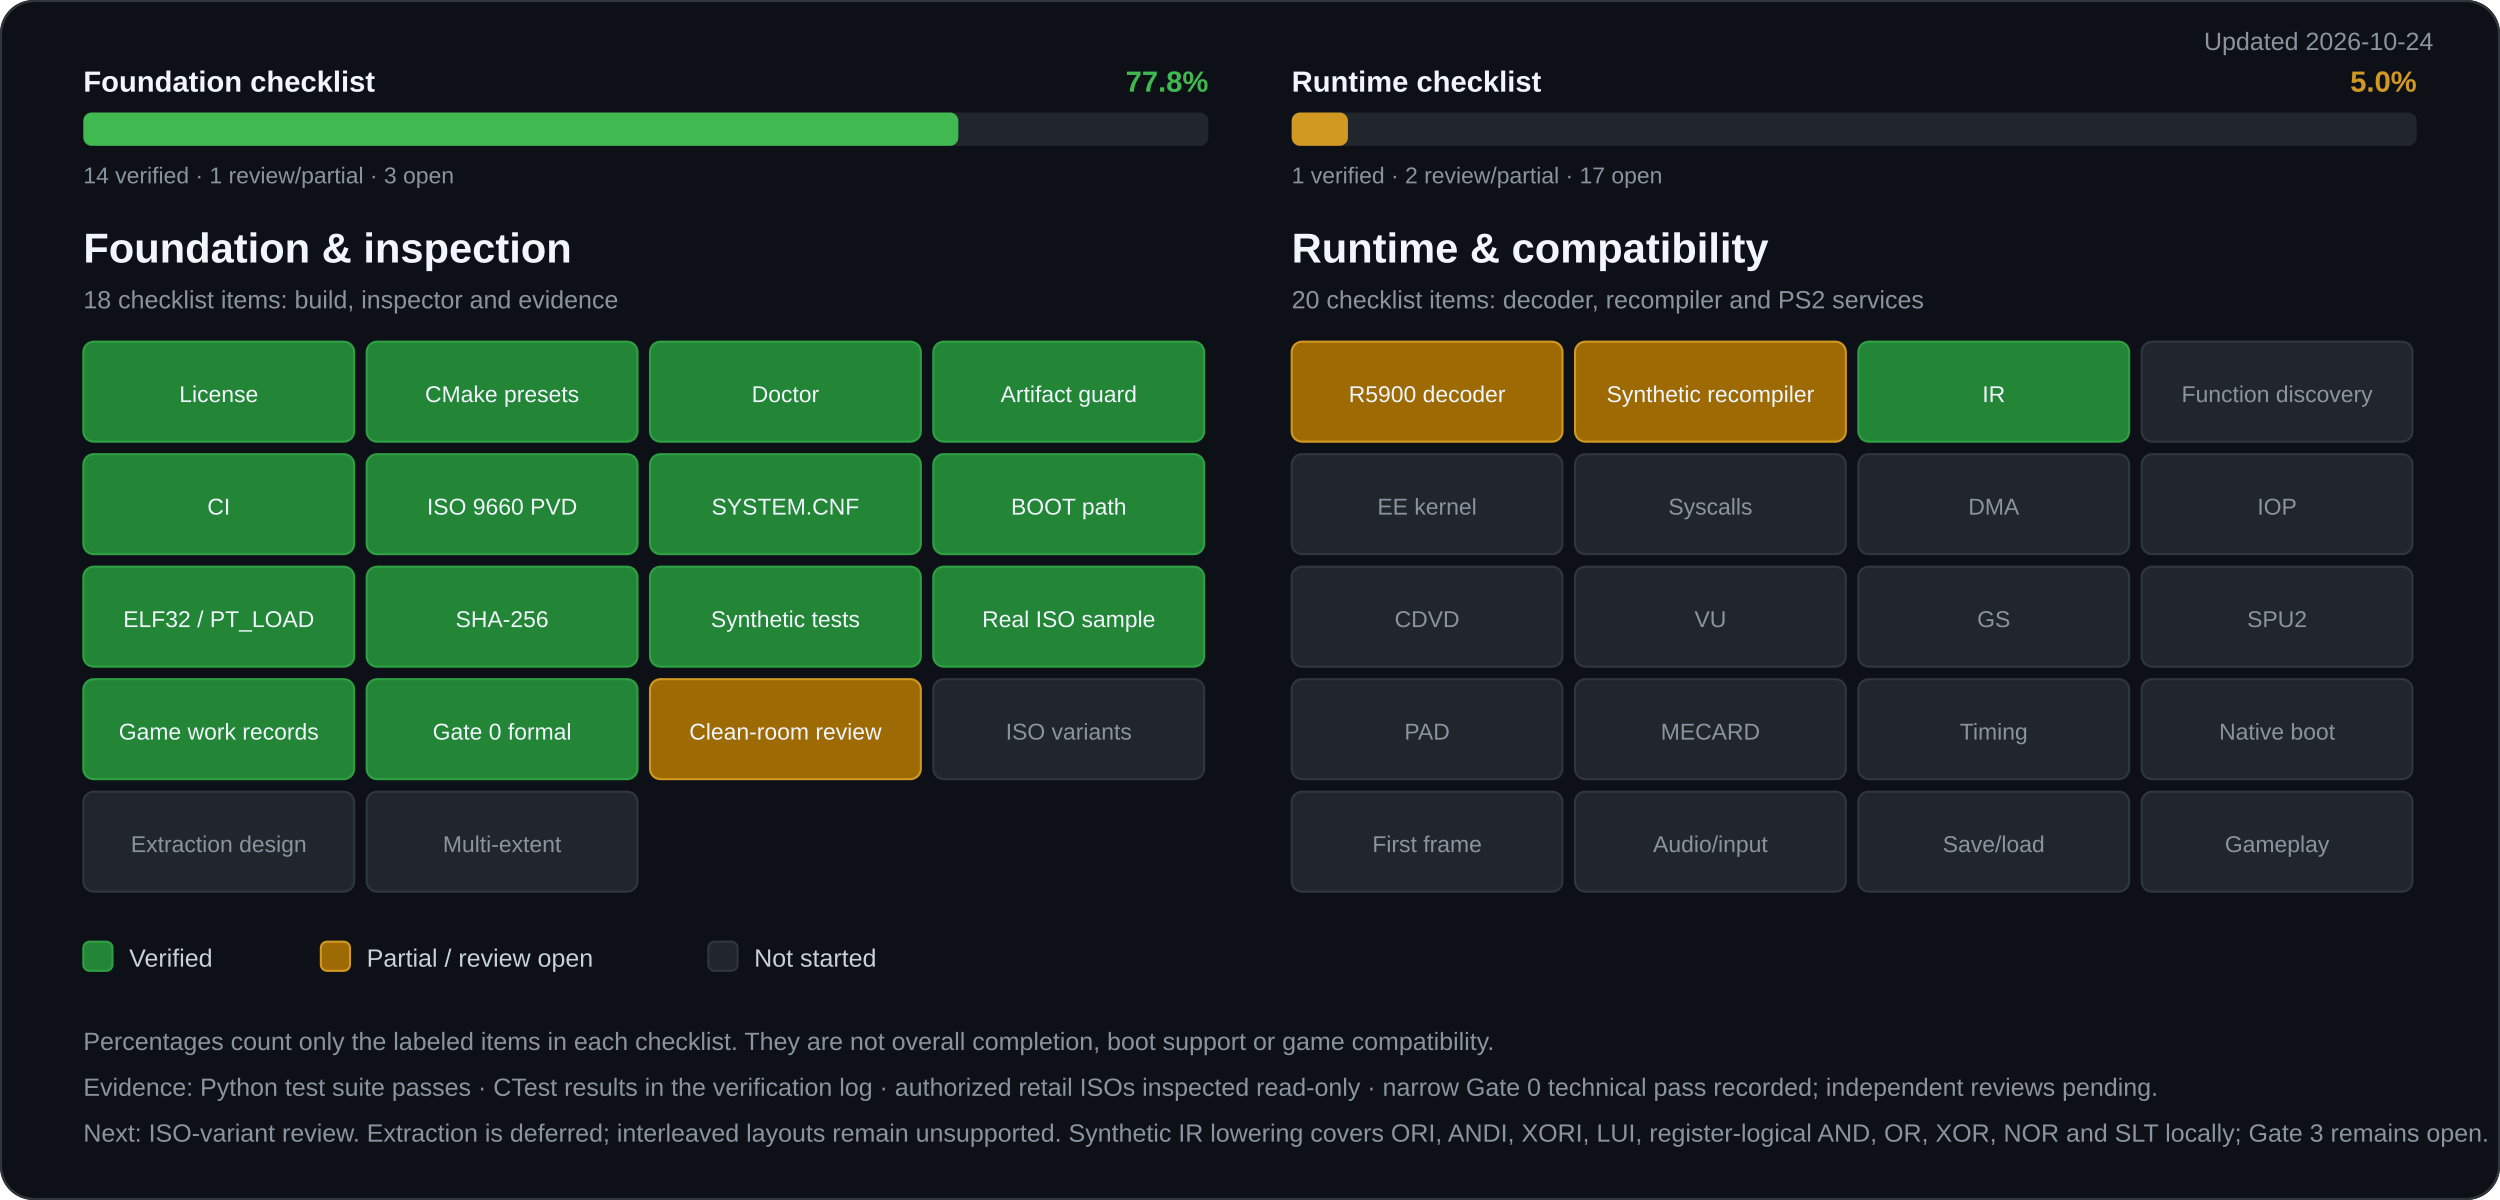
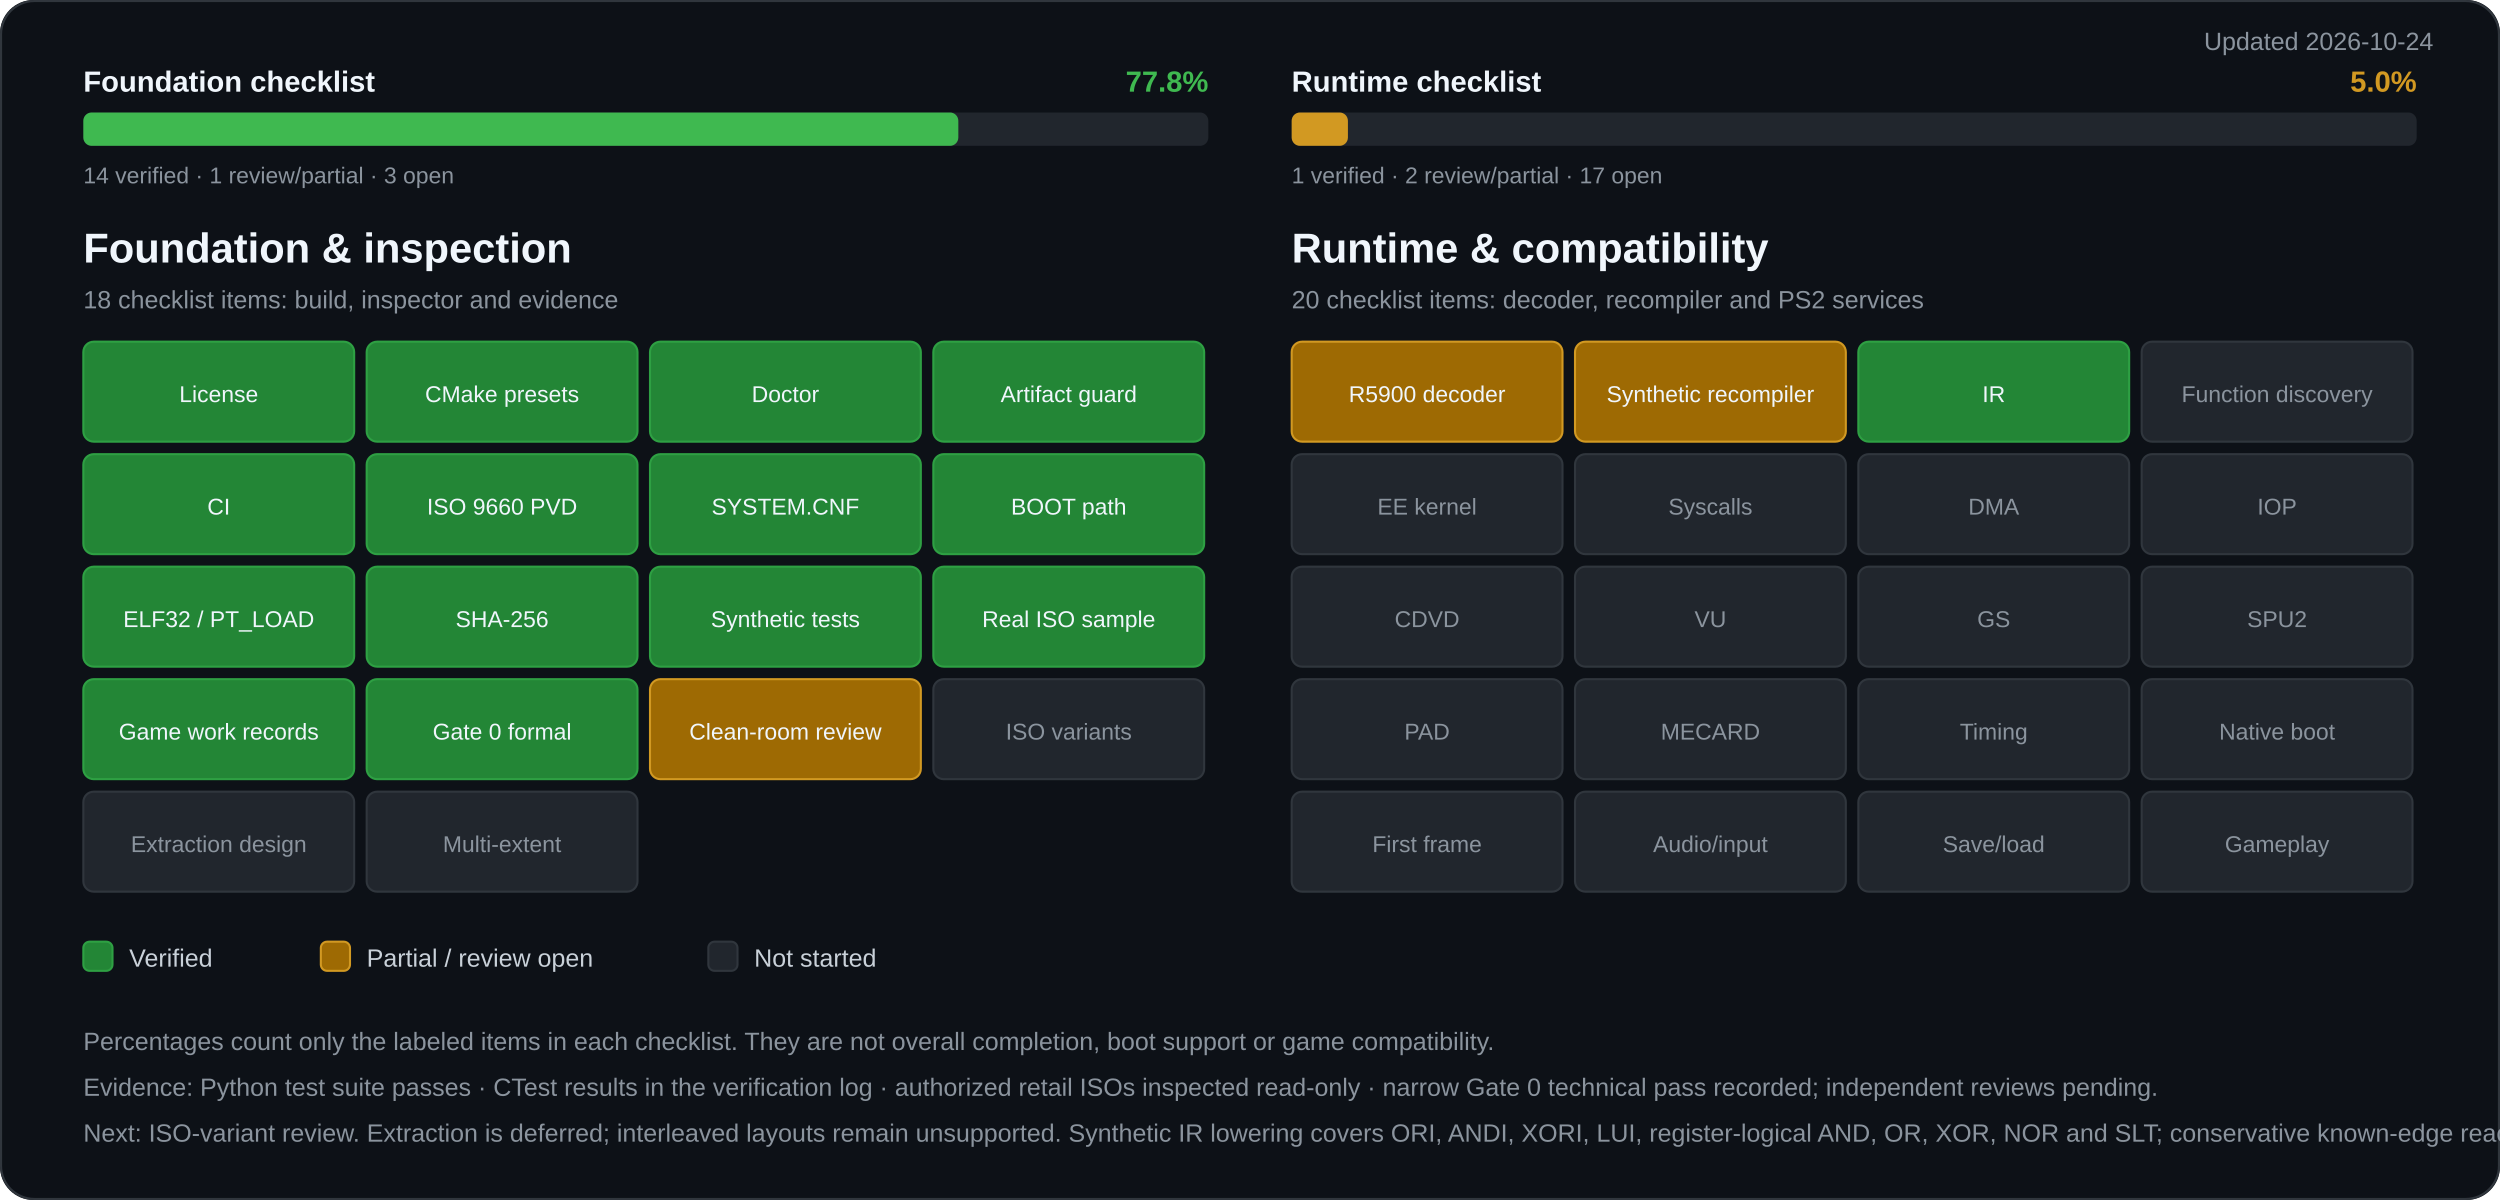
<svg xmlns="http://www.w3.org/2000/svg" width="1200" height="576" viewBox="0 0 1200 576" role="img" aria-labelledby="rptp-progress-title rptp-progress-desc">
  <rect width="1200" height="576" rx="16" fill="#0d1117" />
  <rect x="0.5" y="0.5" width="1199" height="575" rx="16" fill="none" stroke="#30363d" />
  <g font-family="Segoe UI, Arial, sans-serif">
    <text x="1168" y="24" text-anchor="end" font-size="12" fill="#8b949e">Updated 2026-10-24</text>
    <text x="40" y="44" font-size="14" font-weight="600" fill="#f0f6fc">Foundation checklist</text>
    <text x="580" y="44" text-anchor="end" font-size="14" font-weight="700" fill="#3fb950">77.8%</text>
    <rect x="40" y="54" width="540" height="16" rx="4" fill="#21262d" />
    <rect x="40" y="54" width="420.0" height="16" rx="4" fill="#3fb950" />
    <text x="40" y="88" font-size="11" fill="#8b949e">14 verified · 1 review/partial · 3 open</text>
    <text x="620" y="44" font-size="14" font-weight="600" fill="#f0f6fc">Runtime checklist</text>
    <text x="1160" y="44" text-anchor="end" font-size="14" font-weight="700" fill="#d29922">5.0%</text>
    <rect x="620" y="54" width="540" height="16" rx="4" fill="#21262d" />
    <rect x="620" y="54" width="27.0" height="16" rx="4" fill="#d29922" />
    <text x="620" y="88" font-size="11" fill="#8b949e">1 verified · 2 review/partial · 17 open</text>
    <text x="40" y="126" font-size="20" font-weight="700" fill="#f0f6fc">Foundation &amp; inspection</text>
    <text x="40" y="148" font-size="12" fill="#8b949e">18 checklist items: build, inspector and evidence</text>
    <text x="620" y="126" font-size="20" font-weight="700" fill="#f0f6fc">Runtime &amp; compatibility</text>
    <text x="620" y="148" font-size="12" fill="#8b949e">20 checklist items: decoder, recompiler and PS2 services</text>
    <rect x="40" y="164" width="130" height="48" rx="5" fill="#238636" stroke="#2ea043" />
    <text x="105" y="193" text-anchor="middle" font-size="11" fill="#f0f6fc">License</text>
    <rect x="176" y="164" width="130" height="48" rx="5" fill="#238636" stroke="#2ea043" />
    <text x="241" y="193" text-anchor="middle" font-size="11" fill="#f0f6fc">CMake presets</text>
    <rect x="312" y="164" width="130" height="48" rx="5" fill="#238636" stroke="#2ea043" />
    <text x="377" y="193" text-anchor="middle" font-size="11" fill="#f0f6fc">Doctor</text>
    <rect x="448" y="164" width="130" height="48" rx="5" fill="#238636" stroke="#2ea043" />
    <text x="513" y="193" text-anchor="middle" font-size="11" fill="#f0f6fc">Artifact guard</text>
    <rect x="40" y="218" width="130" height="48" rx="5" fill="#238636" stroke="#2ea043" />
    <text x="105" y="247" text-anchor="middle" font-size="11" fill="#f0f6fc">CI</text>
    <rect x="176" y="218" width="130" height="48" rx="5" fill="#238636" stroke="#2ea043" />
    <text x="241" y="247" text-anchor="middle" font-size="11" fill="#f0f6fc">ISO 9660 PVD</text>
    <rect x="312" y="218" width="130" height="48" rx="5" fill="#238636" stroke="#2ea043" />
    <text x="377" y="247" text-anchor="middle" font-size="11" fill="#f0f6fc">SYSTEM.CNF</text>
    <rect x="448" y="218" width="130" height="48" rx="5" fill="#238636" stroke="#2ea043" />
    <text x="513" y="247" text-anchor="middle" font-size="11" fill="#f0f6fc">BOOT path</text>
    <rect x="40" y="272" width="130" height="48" rx="5" fill="#238636" stroke="#2ea043" />
    <text x="105" y="301" text-anchor="middle" font-size="11" fill="#f0f6fc">ELF32 / PT_LOAD</text>
    <rect x="176" y="272" width="130" height="48" rx="5" fill="#238636" stroke="#2ea043" />
    <text x="241" y="301" text-anchor="middle" font-size="11" fill="#f0f6fc">SHA-256</text>
    <rect x="312" y="272" width="130" height="48" rx="5" fill="#238636" stroke="#2ea043" />
    <text x="377" y="301" text-anchor="middle" font-size="11" fill="#f0f6fc">Synthetic tests</text>
    <rect x="448" y="272" width="130" height="48" rx="5" fill="#238636" stroke="#2ea043" />
    <text x="513" y="301" text-anchor="middle" font-size="11" fill="#f0f6fc">Real ISO sample</text>
    <rect x="40" y="326" width="130" height="48" rx="5" fill="#238636" stroke="#2ea043" />
    <text x="105" y="355" text-anchor="middle" font-size="11" fill="#f0f6fc">Game work records</text>
    <rect x="176" y="326" width="130" height="48" rx="5" fill="#238636" stroke="#2ea043" />
    <text x="241" y="355" text-anchor="middle" font-size="11" fill="#f0f6fc">Gate 0 formal</text>
    <rect x="312" y="326" width="130" height="48" rx="5" fill="#9e6a03" stroke="#d29922" />
    <text x="377" y="355" text-anchor="middle" font-size="11" fill="#f0f6fc">Clean-room review</text>
    <rect x="448" y="326" width="130" height="48" rx="5" fill="#21262d" stroke="#30363d" />
    <text x="513" y="355" text-anchor="middle" font-size="11" fill="#8b949e">ISO variants</text>
    <rect x="40" y="380" width="130" height="48" rx="5" fill="#21262d" stroke="#30363d" />
    <text x="105" y="409" text-anchor="middle" font-size="11" fill="#8b949e">Extraction design</text>
    <rect x="176" y="380" width="130" height="48" rx="5" fill="#21262d" stroke="#30363d" />
    <text x="241" y="409" text-anchor="middle" font-size="11" fill="#8b949e">Multi-extent</text>
    <rect x="620" y="164" width="130" height="48" rx="5" fill="#9e6a03" stroke="#d29922" />
    <text x="685" y="193" text-anchor="middle" font-size="11" fill="#f0f6fc">R5900 decoder</text>
    <rect x="756" y="164" width="130" height="48" rx="5" fill="#9e6a03" stroke="#d29922" />
    <text x="821" y="193" text-anchor="middle" font-size="11" fill="#f0f6fc">Synthetic recompiler</text>
    <rect x="892" y="164" width="130" height="48" rx="5" fill="#238636" stroke="#2ea043" />
    <text x="957" y="193" text-anchor="middle" font-size="11" fill="#f0f6fc">IR</text>
    <rect x="1028" y="164" width="130" height="48" rx="5" fill="#21262d" stroke="#30363d" />
    <text x="1093" y="193" text-anchor="middle" font-size="11" fill="#8b949e">Function discovery</text>
    <rect x="620" y="218" width="130" height="48" rx="5" fill="#21262d" stroke="#30363d" />
    <text x="685" y="247" text-anchor="middle" font-size="11" fill="#8b949e">EE kernel</text>
    <rect x="756" y="218" width="130" height="48" rx="5" fill="#21262d" stroke="#30363d" />
    <text x="821" y="247" text-anchor="middle" font-size="11" fill="#8b949e">Syscalls</text>
    <rect x="892" y="218" width="130" height="48" rx="5" fill="#21262d" stroke="#30363d" />
    <text x="957" y="247" text-anchor="middle" font-size="11" fill="#8b949e">DMA</text>
    <rect x="1028" y="218" width="130" height="48" rx="5" fill="#21262d" stroke="#30363d" />
    <text x="1093" y="247" text-anchor="middle" font-size="11" fill="#8b949e">IOP</text>
    <rect x="620" y="272" width="130" height="48" rx="5" fill="#21262d" stroke="#30363d" />
    <text x="685" y="301" text-anchor="middle" font-size="11" fill="#8b949e">CDVD</text>
    <rect x="756" y="272" width="130" height="48" rx="5" fill="#21262d" stroke="#30363d" />
    <text x="821" y="301" text-anchor="middle" font-size="11" fill="#8b949e">VU</text>
    <rect x="892" y="272" width="130" height="48" rx="5" fill="#21262d" stroke="#30363d" />
    <text x="957" y="301" text-anchor="middle" font-size="11" fill="#8b949e">GS</text>
    <rect x="1028" y="272" width="130" height="48" rx="5" fill="#21262d" stroke="#30363d" />
    <text x="1093" y="301" text-anchor="middle" font-size="11" fill="#8b949e">SPU2</text>
    <rect x="620" y="326" width="130" height="48" rx="5" fill="#21262d" stroke="#30363d" />
    <text x="685" y="355" text-anchor="middle" font-size="11" fill="#8b949e">PAD</text>
    <rect x="756" y="326" width="130" height="48" rx="5" fill="#21262d" stroke="#30363d" />
    <text x="821" y="355" text-anchor="middle" font-size="11" fill="#8b949e">MECARD</text>
    <rect x="892" y="326" width="130" height="48" rx="5" fill="#21262d" stroke="#30363d" />
    <text x="957" y="355" text-anchor="middle" font-size="11" fill="#8b949e">Timing</text>
    <rect x="1028" y="326" width="130" height="48" rx="5" fill="#21262d" stroke="#30363d" />
    <text x="1093" y="355" text-anchor="middle" font-size="11" fill="#8b949e">Native boot</text>
    <rect x="620" y="380" width="130" height="48" rx="5" fill="#21262d" stroke="#30363d" />
    <text x="685" y="409" text-anchor="middle" font-size="11" fill="#8b949e">First frame</text>
    <rect x="756" y="380" width="130" height="48" rx="5" fill="#21262d" stroke="#30363d" />
    <text x="821" y="409" text-anchor="middle" font-size="11" fill="#8b949e">Audio/input</text>
    <rect x="892" y="380" width="130" height="48" rx="5" fill="#21262d" stroke="#30363d" />
    <text x="957" y="409" text-anchor="middle" font-size="11" fill="#8b949e">Save/load</text>
    <rect x="1028" y="380" width="130" height="48" rx="5" fill="#21262d" stroke="#30363d" />
    <text x="1093" y="409" text-anchor="middle" font-size="11" fill="#8b949e">Gameplay</text>
    <rect x="40" y="452" width="14" height="14" rx="3" fill="#238636" stroke="#2ea043" />
    <text x="62" y="464" font-size="12" fill="#c9d1d9">Verified</text>
    <rect x="154" y="452" width="14" height="14" rx="3" fill="#9e6a03" stroke="#d29922" />
    <text x="176" y="464" font-size="12" fill="#c9d1d9">Partial / review open</text>
    <rect x="340" y="452" width="14" height="14" rx="3" fill="#21262d" stroke="#30363d" />
    <text x="362" y="464" font-size="12" fill="#c9d1d9">Not started</text>
    <text x="40" y="504" font-size="12" fill="#8b949e">Percentages count only the labeled items in each checklist. They are not overall completion, boot support or game compatibility.</text>
    <text x="40" y="526" font-size="12" fill="#8b949e">Evidence: Python test suite passes · CTest results in the verification log · authorized retail ISOs inspected read-only · narrow Gate 0 technical pass recorded; independent reviews pending.</text>
-     <text x="40" y="548" font-size="12" fill="#8b949e">Next: ISO-variant review. Extraction is deferred; interleaved layouts remain unsupported. Synthetic IR lowering covers ORI, ANDI, XORI, LUI, register-logical AND, OR, XOR, NOR and SLT locally; Gate 3 remains open.</text>
+     <text x="40" y="548" font-size="12" fill="#8b949e">Next: ISO-variant review. Extraction is deferred; interleaved layouts remain unsupported. Synthetic IR lowering covers ORI, ANDI, XORI, LUI, register-logical AND, OR, XOR, NOR and SLT; conservative known-edge reachability traverses existing CFG edges. Gate 3 remains open.</text>
  </g>
</svg>
